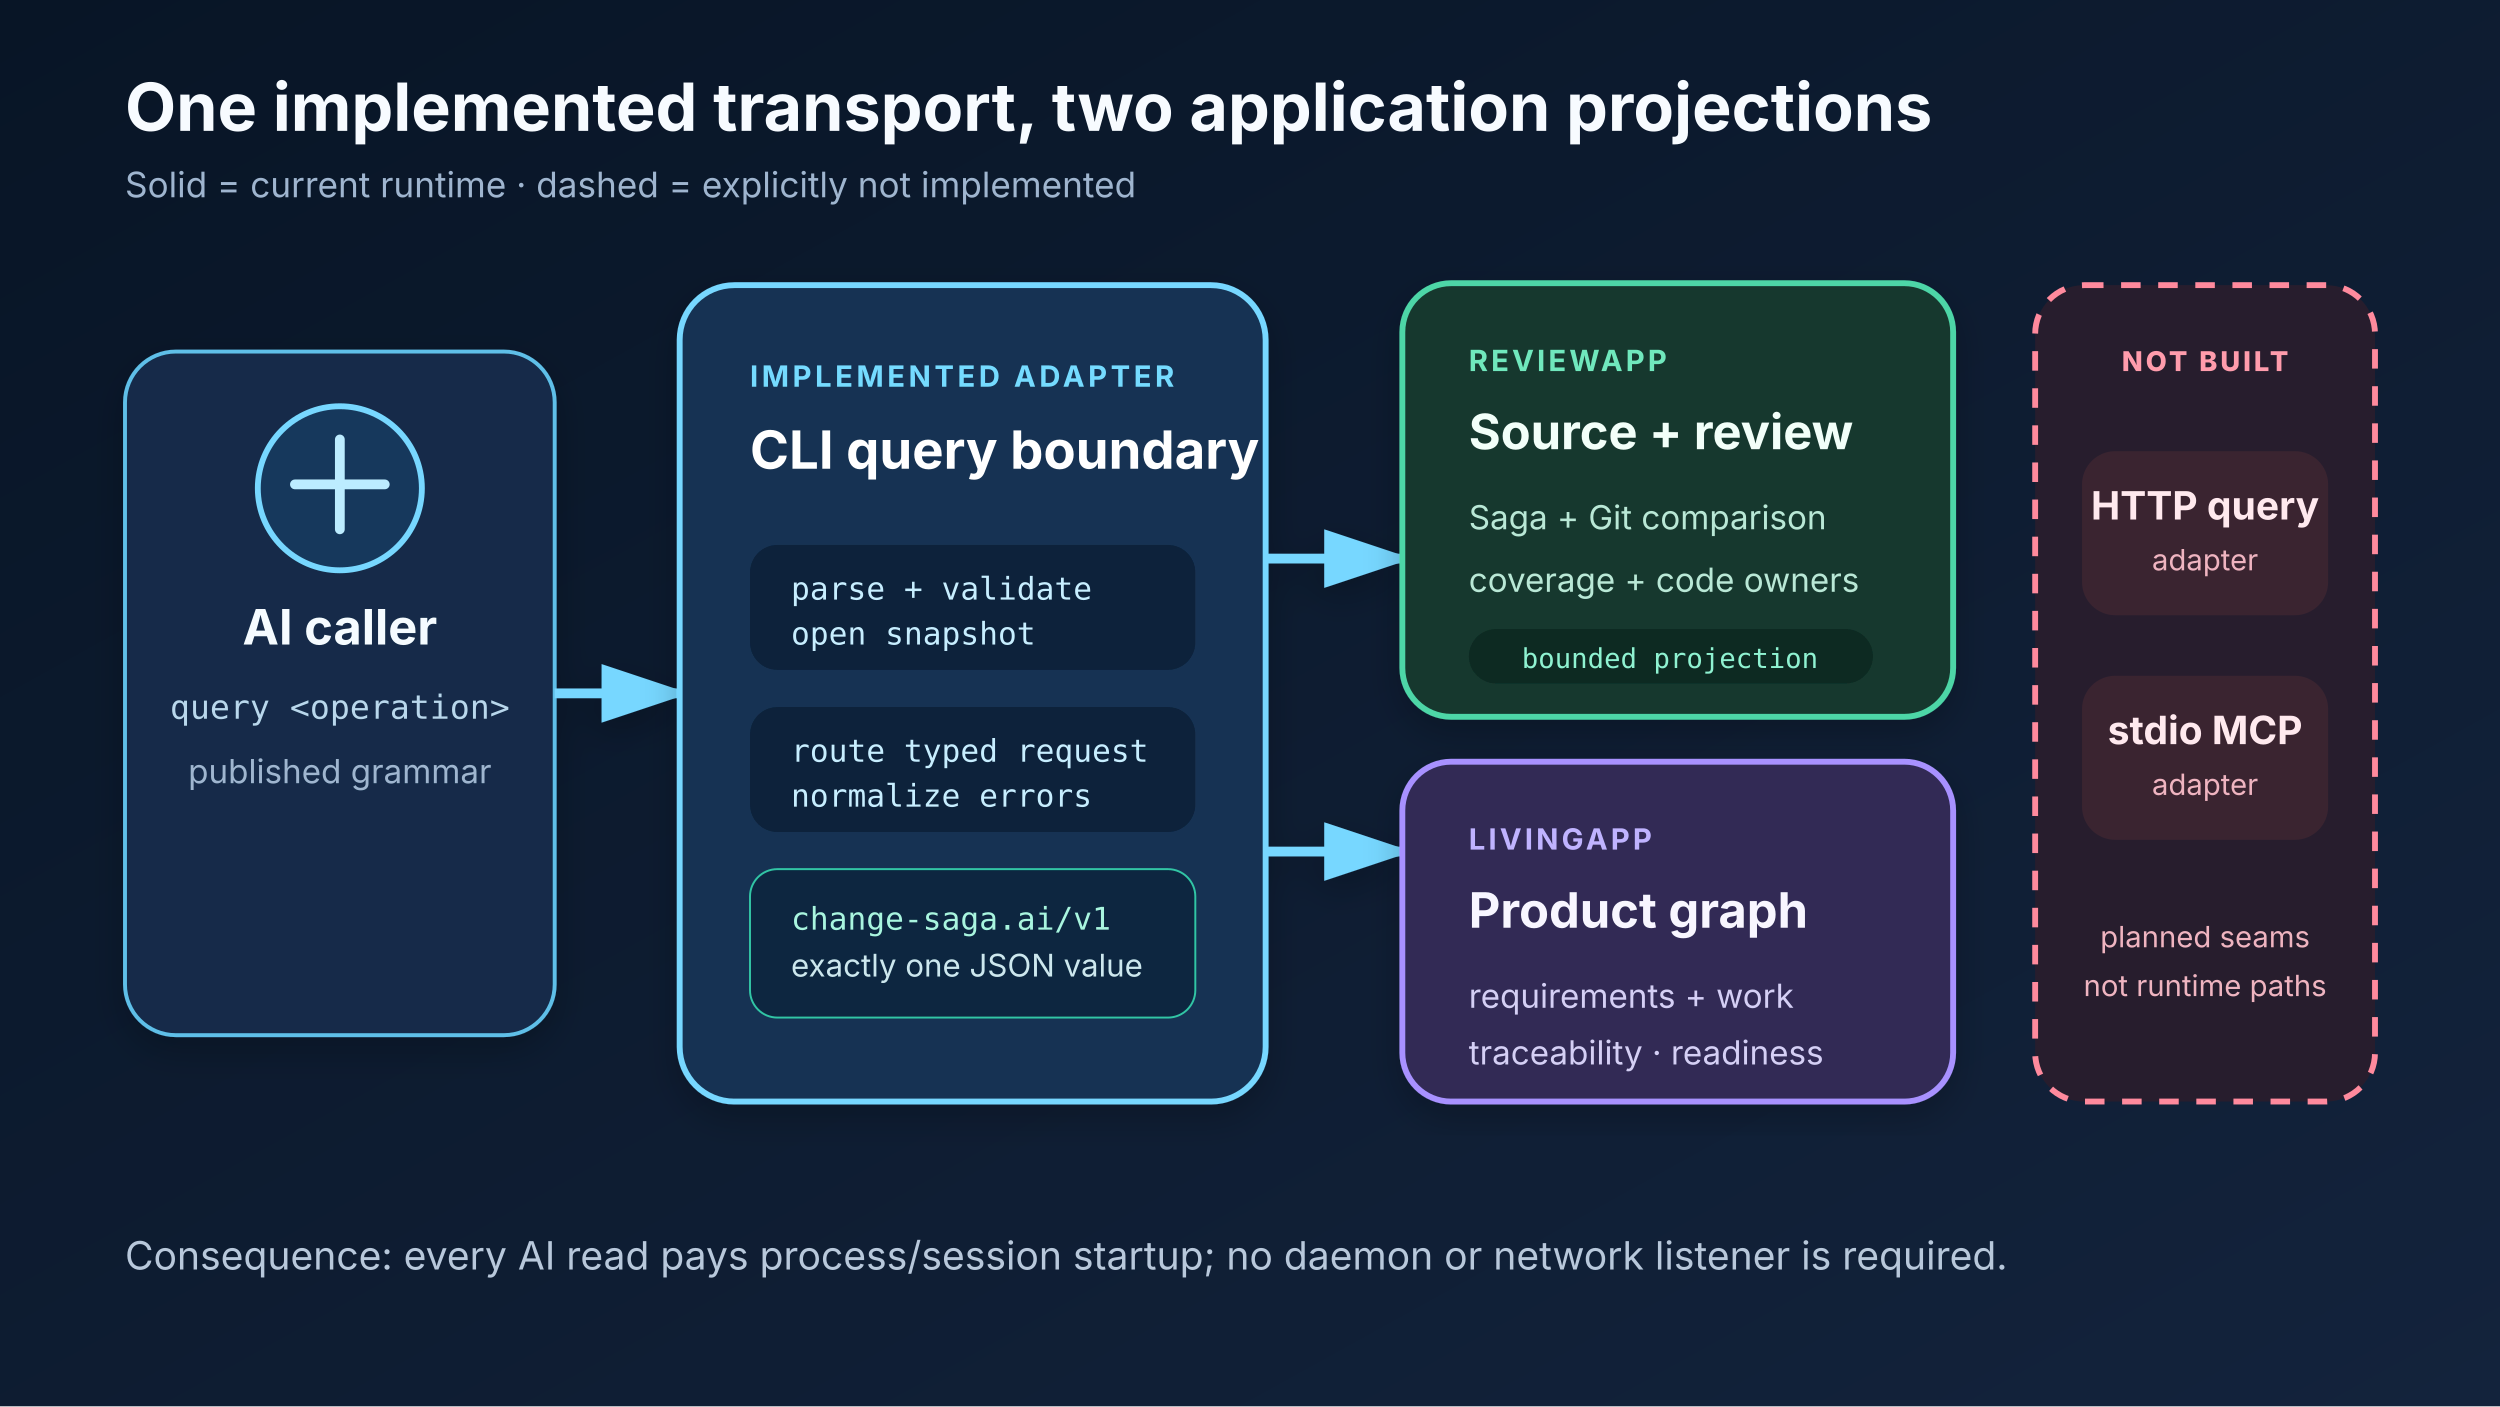
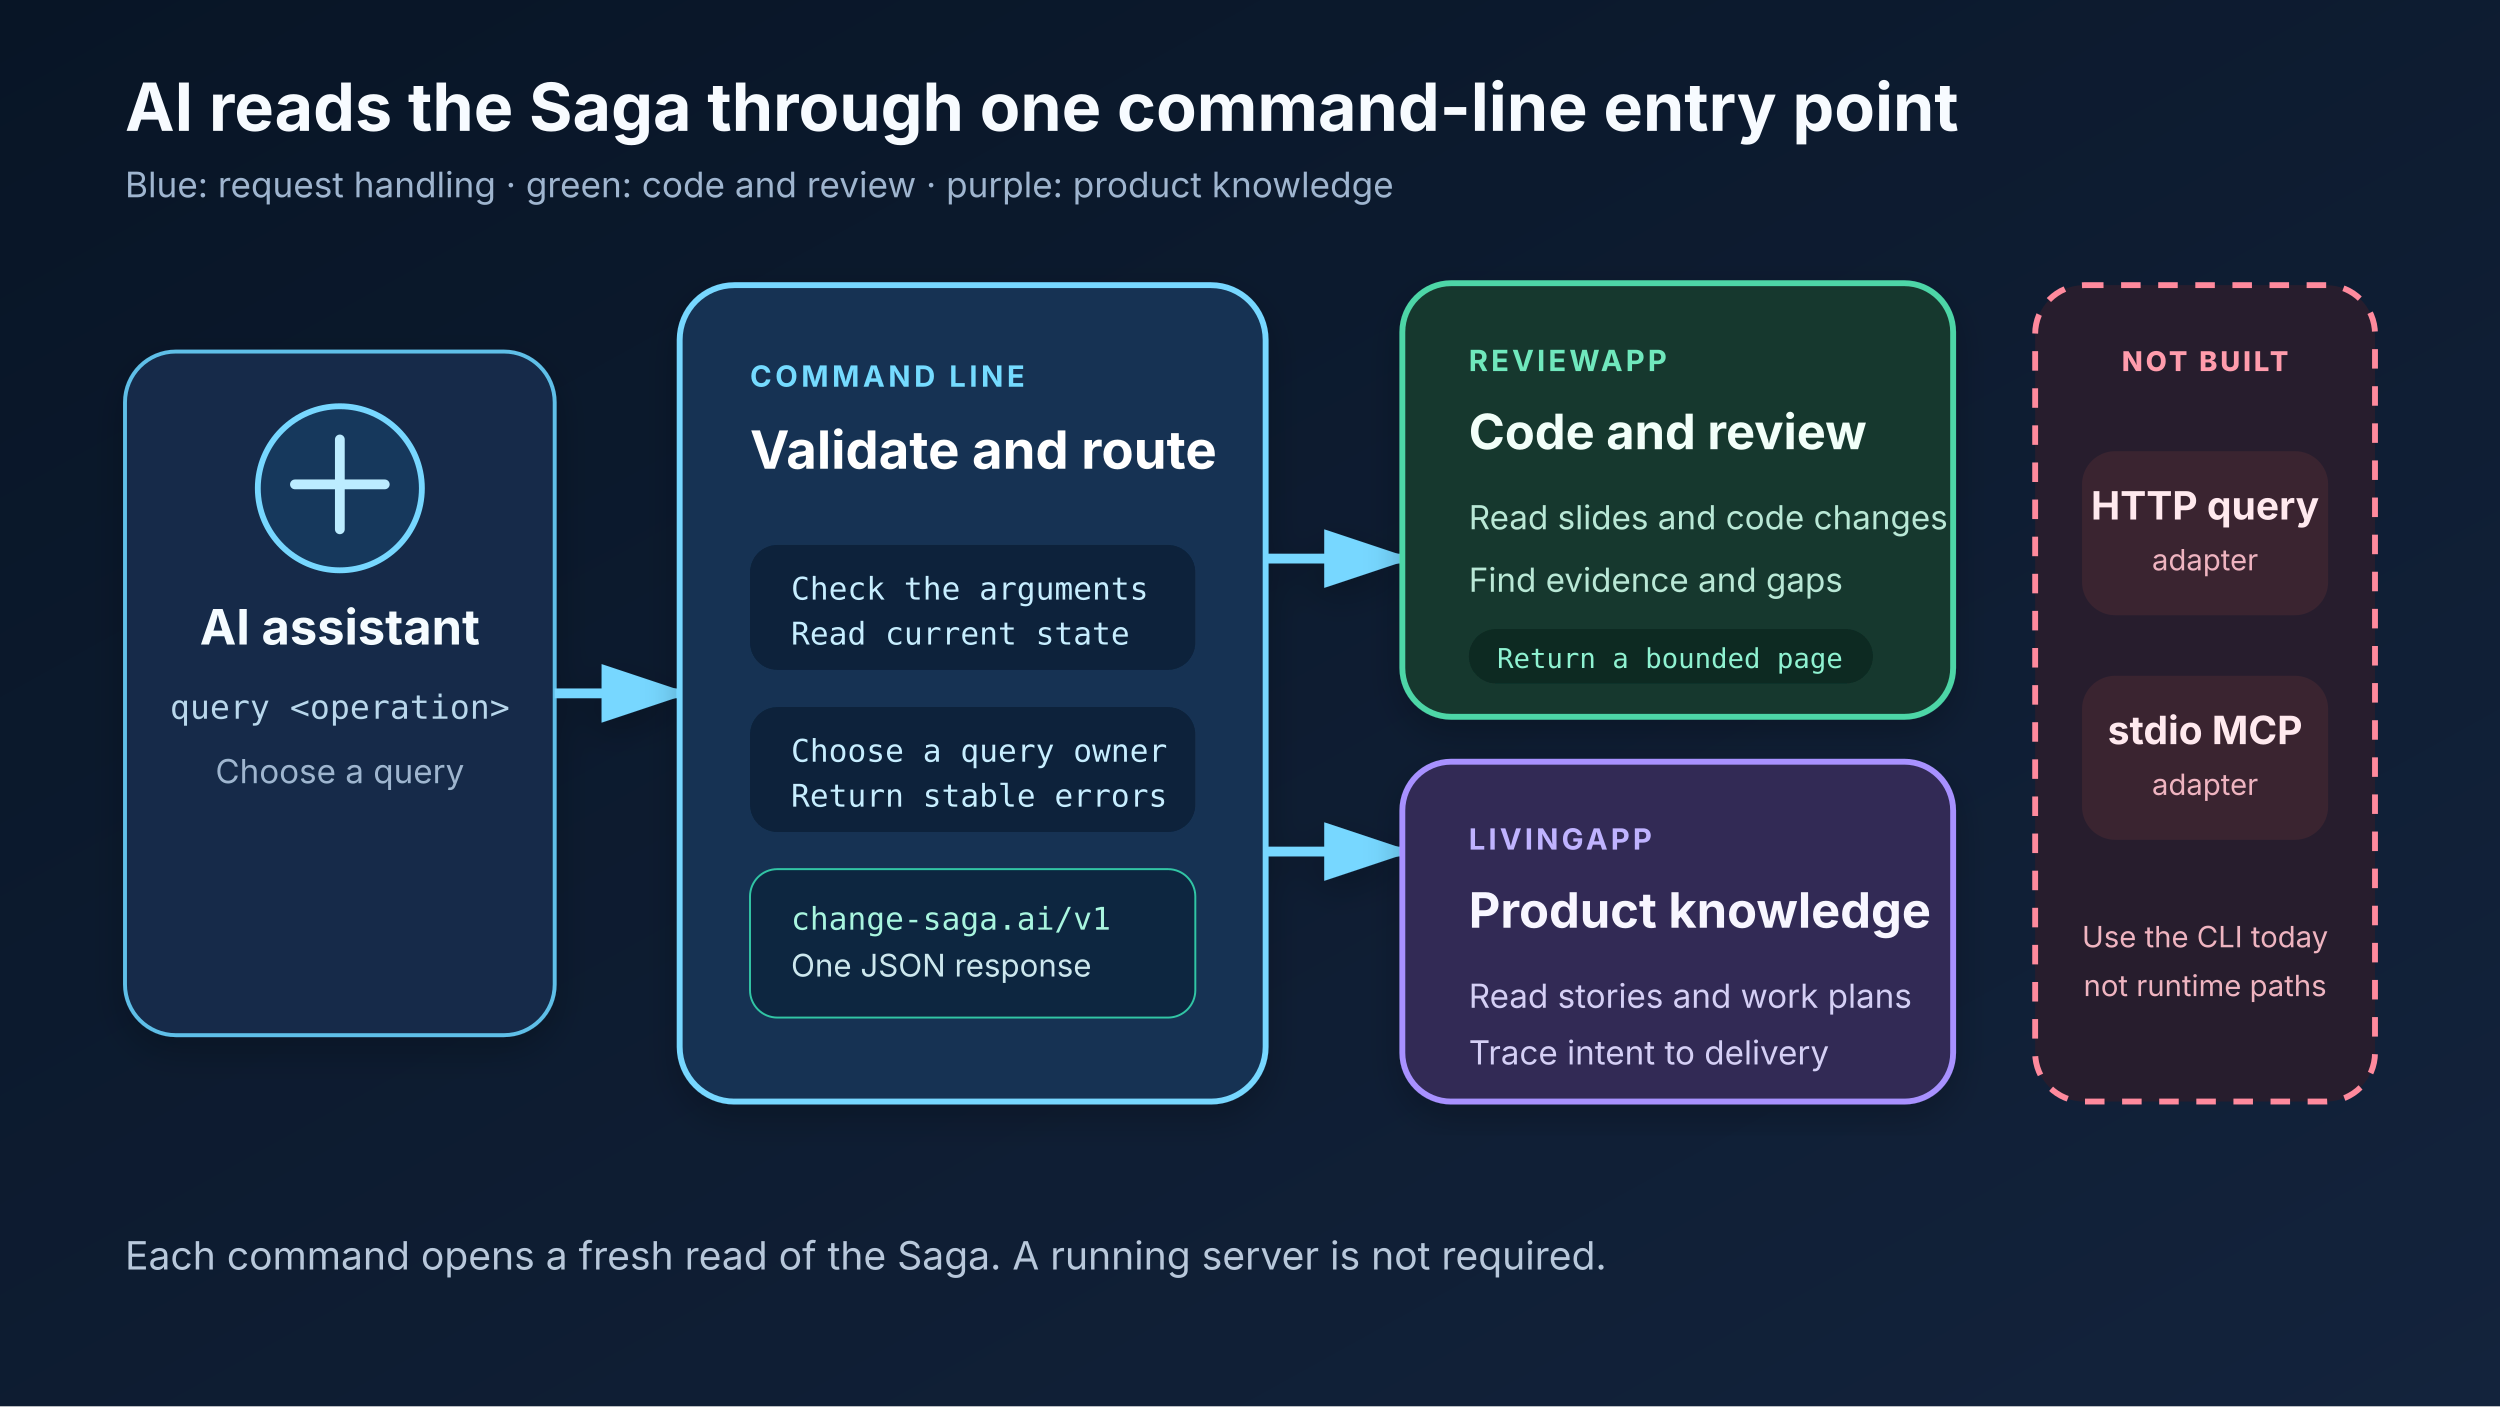
<svg xmlns="http://www.w3.org/2000/svg" viewBox="0 0 1280 720" role="img" aria-labelledby="title desc">
  <defs>
    <linearGradient id="bg" x1="0" x2="1" y1="0" y2="1">
      <stop stop-color="#081526" />
      <stop offset="1" stop-color="#13233c" />
    </linearGradient>
    <marker id="arrow" markerWidth="10" markerHeight="10" refX="8" refY="3" orient="auto">
      <path d="M0 0L9 3L0 6Z" fill="#77d7ff" />
    </marker>
    <filter id="shadow">
      <feDropShadow dx="0" dy="7" stdDeviation="9" flood-opacity=".22" />
    </filter>
  </defs>
  <rect width="1280" height="720" fill="url(#bg)" />
-   <text x="64" y="67" font-family="Inter,system-ui,sans-serif" font-size="34" font-weight="750" fill="#f7fbff">One implemented transport, two application projections</text>
-   <text x="64" y="101" font-family="Inter,system-ui,sans-serif" font-size="18" fill="#9fb5cf">Solid = current runtime · dashed = explicitly not implemented</text>
+   <text x="64" y="67" font-family="Inter,system-ui,sans-serif" font-size="34" font-weight="750" fill="#f7fbff">AI reads the Saga through one command-line entry point</text>
+   <text x="64" y="101" font-family="Inter,system-ui,sans-serif" font-size="18" fill="#9fb5cf">Blue: request handling · green: code and review · purple: product knowledge</text>
  <g id="caller" filter="url(#shadow)">
    <rect x="64" y="180" width="220" height="350" rx="26" fill="#132b48" stroke="#5fbfe8" stroke-width="2" />
    <circle cx="174" cy="250" r="42" fill="#17395c" stroke="#77d7ff" stroke-width="3" />
    <path d="M151 248h46M174 225v46" stroke="#bcecff" stroke-width="5" stroke-linecap="round" />
-     <text x="174" y="330" text-anchor="middle" font-family="Inter,system-ui,sans-serif" font-size="25" font-weight="700" fill="#f5fbff">AI caller</text>
+     <text x="174" y="330" text-anchor="middle" font-family="Inter,system-ui,sans-serif" font-size="25" font-weight="700" fill="#f5fbff">AI assistant</text>
    <text x="174" y="368" text-anchor="middle" font-family="ui-monospace,monospace" font-size="17" fill="#b9d7ec">query &lt;operation&gt;</text>
-     <text x="174" y="401" text-anchor="middle" font-family="Inter,system-ui,sans-serif" font-size="17" fill="#9fb5cf">published grammar</text>
+     <text x="174" y="401" text-anchor="middle" font-family="Inter,system-ui,sans-serif" font-size="17" fill="#9fb5cf">Choose a query</text>
    <path d="M284 355H348" stroke="#77d7ff" stroke-width="5" marker-end="url(#arrow)" />
  </g>
  <g id="query" filter="url(#shadow)">
    <rect x="348" y="146" width="300" height="418" rx="28" fill="#163353" stroke="#77d7ff" stroke-width="3" />
-     <text x="384" y="198" font-family="Inter,system-ui,sans-serif" font-size="15" font-weight="700" letter-spacing="1.8" fill="#75dbff">IMPLEMENTED ADAPTER</text>
-     <text x="384" y="240" font-family="Inter,system-ui,sans-serif" font-size="27" font-weight="750" fill="#ffffff">CLI query boundary</text>
+     <text x="384" y="198" font-family="Inter,system-ui,sans-serif" font-size="15" font-weight="700" letter-spacing="1.8" fill="#75dbff">COMMAND LINE</text>
+     <text x="384" y="240" font-family="Inter,system-ui,sans-serif" font-size="27" font-weight="750" fill="#ffffff">Validate and route</text>
    <rect x="384" y="279" width="228" height="64" rx="14" fill="#0c223b" />
-     <text x="405" y="307" font-family="ui-monospace,monospace" font-size="16" fill="#c7eeff">parse + validate</text>
-     <text x="405" y="330" font-family="ui-monospace,monospace" font-size="16" fill="#c7eeff">open snapshot</text>
+     <text x="405" y="307" font-family="ui-monospace,monospace" font-size="16" fill="#c7eeff">Check the arguments</text>
+     <text x="405" y="330" font-family="ui-monospace,monospace" font-size="16" fill="#c7eeff">Read current state</text>
    <rect x="384" y="362" width="228" height="64" rx="14" fill="#0c223b" />
-     <text x="405" y="390" font-family="ui-monospace,monospace" font-size="16" fill="#c7eeff">route typed request</text>
-     <text x="405" y="413" font-family="ui-monospace,monospace" font-size="16" fill="#c7eeff">normalize errors</text>
+     <text x="405" y="390" font-family="ui-monospace,monospace" font-size="16" fill="#c7eeff">Choose a query owner</text>
+     <text x="405" y="413" font-family="ui-monospace,monospace" font-size="16" fill="#c7eeff">Return stable errors</text>
    <rect x="384" y="445" width="228" height="76" rx="14" fill="#0a2840" stroke="#31c5a5" />
    <text x="405" y="476" font-family="ui-monospace,monospace" font-size="16" fill="#a9f5df">change-saga.ai/v1</text>
-     <text x="405" y="500" font-family="Inter,system-ui,sans-serif" font-size="16" fill="#cde7ee">exactly one JSON value</text>
+     <text x="405" y="500" font-family="Inter,system-ui,sans-serif" font-size="16" fill="#cde7ee">One JSON response</text>
    <path d="M648 286H718" stroke="#77d7ff" stroke-width="5" marker-end="url(#arrow)" />
    <path d="M648 436H718" stroke="#77d7ff" stroke-width="5" marker-end="url(#arrow)" />
  </g>
  <g id="session" filter="url(#shadow)">
    <rect x="718" y="145" width="282" height="222" rx="25" fill="#17392f" stroke="#4ed6a7" stroke-width="3" />
    <text x="752" y="190" font-family="Inter,system-ui,sans-serif" font-size="15" font-weight="700" letter-spacing="1.6" fill="#70e8bd">REVIEWAPP</text>
-     <text x="752" y="230" font-family="Inter,system-ui,sans-serif" font-size="25" font-weight="750" fill="#f2fff9">Source + review</text>
-     <text x="752" y="271" font-family="Inter,system-ui,sans-serif" font-size="17" fill="#b9e8d6">Saga + Git comparison</text>
-     <text x="752" y="303" font-family="Inter,system-ui,sans-serif" font-size="17" fill="#b9e8d6">coverage + code owners</text>
+     <text x="752" y="230" font-family="Inter,system-ui,sans-serif" font-size="25" font-weight="750" fill="#f2fff9">Code and review</text>
+     <text x="752" y="271" font-family="Inter,system-ui,sans-serif" font-size="17" fill="#b9e8d6">Read slides and code changes</text>
+     <text x="752" y="303" font-family="Inter,system-ui,sans-serif" font-size="17" fill="#b9e8d6">Find evidence and gaps</text>
    <rect x="752" y="322" width="207" height="28" rx="14" fill="#0d2c24" />
-     <text x="855" y="342" text-anchor="middle" font-family="ui-monospace,monospace" font-size="14" fill="#8ff2d1">bounded projection</text>
+     <text x="855" y="342" text-anchor="middle" font-family="ui-monospace,monospace" font-size="14" fill="#8ff2d1">Return a bounded page</text>
  </g>
  <g id="living-session" filter="url(#shadow)">
    <rect x="718" y="390" width="282" height="174" rx="25" fill="#302b55" stroke="#a891ff" stroke-width="3" />
    <text x="752" y="435" font-family="Inter,system-ui,sans-serif" font-size="15" font-weight="700" letter-spacing="1.6" fill="#c0b3ff">LIVINGAPP</text>
-     <text x="752" y="475" font-family="Inter,system-ui,sans-serif" font-size="25" font-weight="750" fill="#f8f6ff">Product graph</text>
-     <text x="752" y="516" font-family="Inter,system-ui,sans-serif" font-size="17" fill="#d5cff5">requirements + work</text>
-     <text x="752" y="545" font-family="Inter,system-ui,sans-serif" font-size="17" fill="#d5cff5">traceability · readiness</text>
+     <text x="752" y="475" font-family="Inter,system-ui,sans-serif" font-size="25" font-weight="750" fill="#f8f6ff">Product knowledge</text>
+     <text x="752" y="516" font-family="Inter,system-ui,sans-serif" font-size="17" fill="#d5cff5">Read stories and work plans</text>
+     <text x="752" y="545" font-family="Inter,system-ui,sans-serif" font-size="17" fill="#d5cff5">Trace intent to delivery</text>
  </g>
  <g id="missing-adapters">
    <rect x="1042" y="146" width="174" height="418" rx="25" fill="#271d2d" stroke="#ff8a9d" stroke-width="3" stroke-dasharray="10 9" />
    <text x="1129" y="190" text-anchor="middle" font-family="Inter,system-ui,sans-serif" font-size="14" font-weight="800" letter-spacing="1.5" fill="#ff9cac">NOT BUILT</text>
    <rect x="1066" y="231" width="126" height="84" rx="17" fill="#3a2430" />
    <text x="1129" y="266" text-anchor="middle" font-family="Inter,system-ui,sans-serif" font-size="20" font-weight="700" fill="#ffe9ee">HTTP query</text>
    <text x="1129" y="292" text-anchor="middle" font-family="Inter,system-ui,sans-serif" font-size="15" fill="#efb4c0">adapter</text>
    <rect x="1066" y="346" width="126" height="84" rx="17" fill="#3a2430" />
    <text x="1129" y="381" text-anchor="middle" font-family="Inter,system-ui,sans-serif" font-size="20" font-weight="700" fill="#ffe9ee">stdio MCP</text>
    <text x="1129" y="407" text-anchor="middle" font-family="Inter,system-ui,sans-serif" font-size="15" fill="#efb4c0">adapter</text>
-     <text x="1129" y="485" text-anchor="middle" font-family="Inter,system-ui,sans-serif" font-size="15" fill="#efb4c0">planned seams</text>
+     <text x="1129" y="485" text-anchor="middle" font-family="Inter,system-ui,sans-serif" font-size="15" fill="#efb4c0">Use the CLI today</text>
    <text x="1129" y="510" text-anchor="middle" font-family="Inter,system-ui,sans-serif" font-size="15" fill="#efb4c0">not runtime paths</text>
  </g>
-   <text x="64" y="650" font-family="Inter,system-ui,sans-serif" font-size="20" fill="#b8c8db">Consequence: every AI read pays process/session startup; no daemon or network listener is required.</text>
+   <text x="64" y="650" font-family="Inter,system-ui,sans-serif" font-size="20" fill="#b8c8db">Each command opens a fresh read of the Saga. A running server is not required.</text>
</svg>
